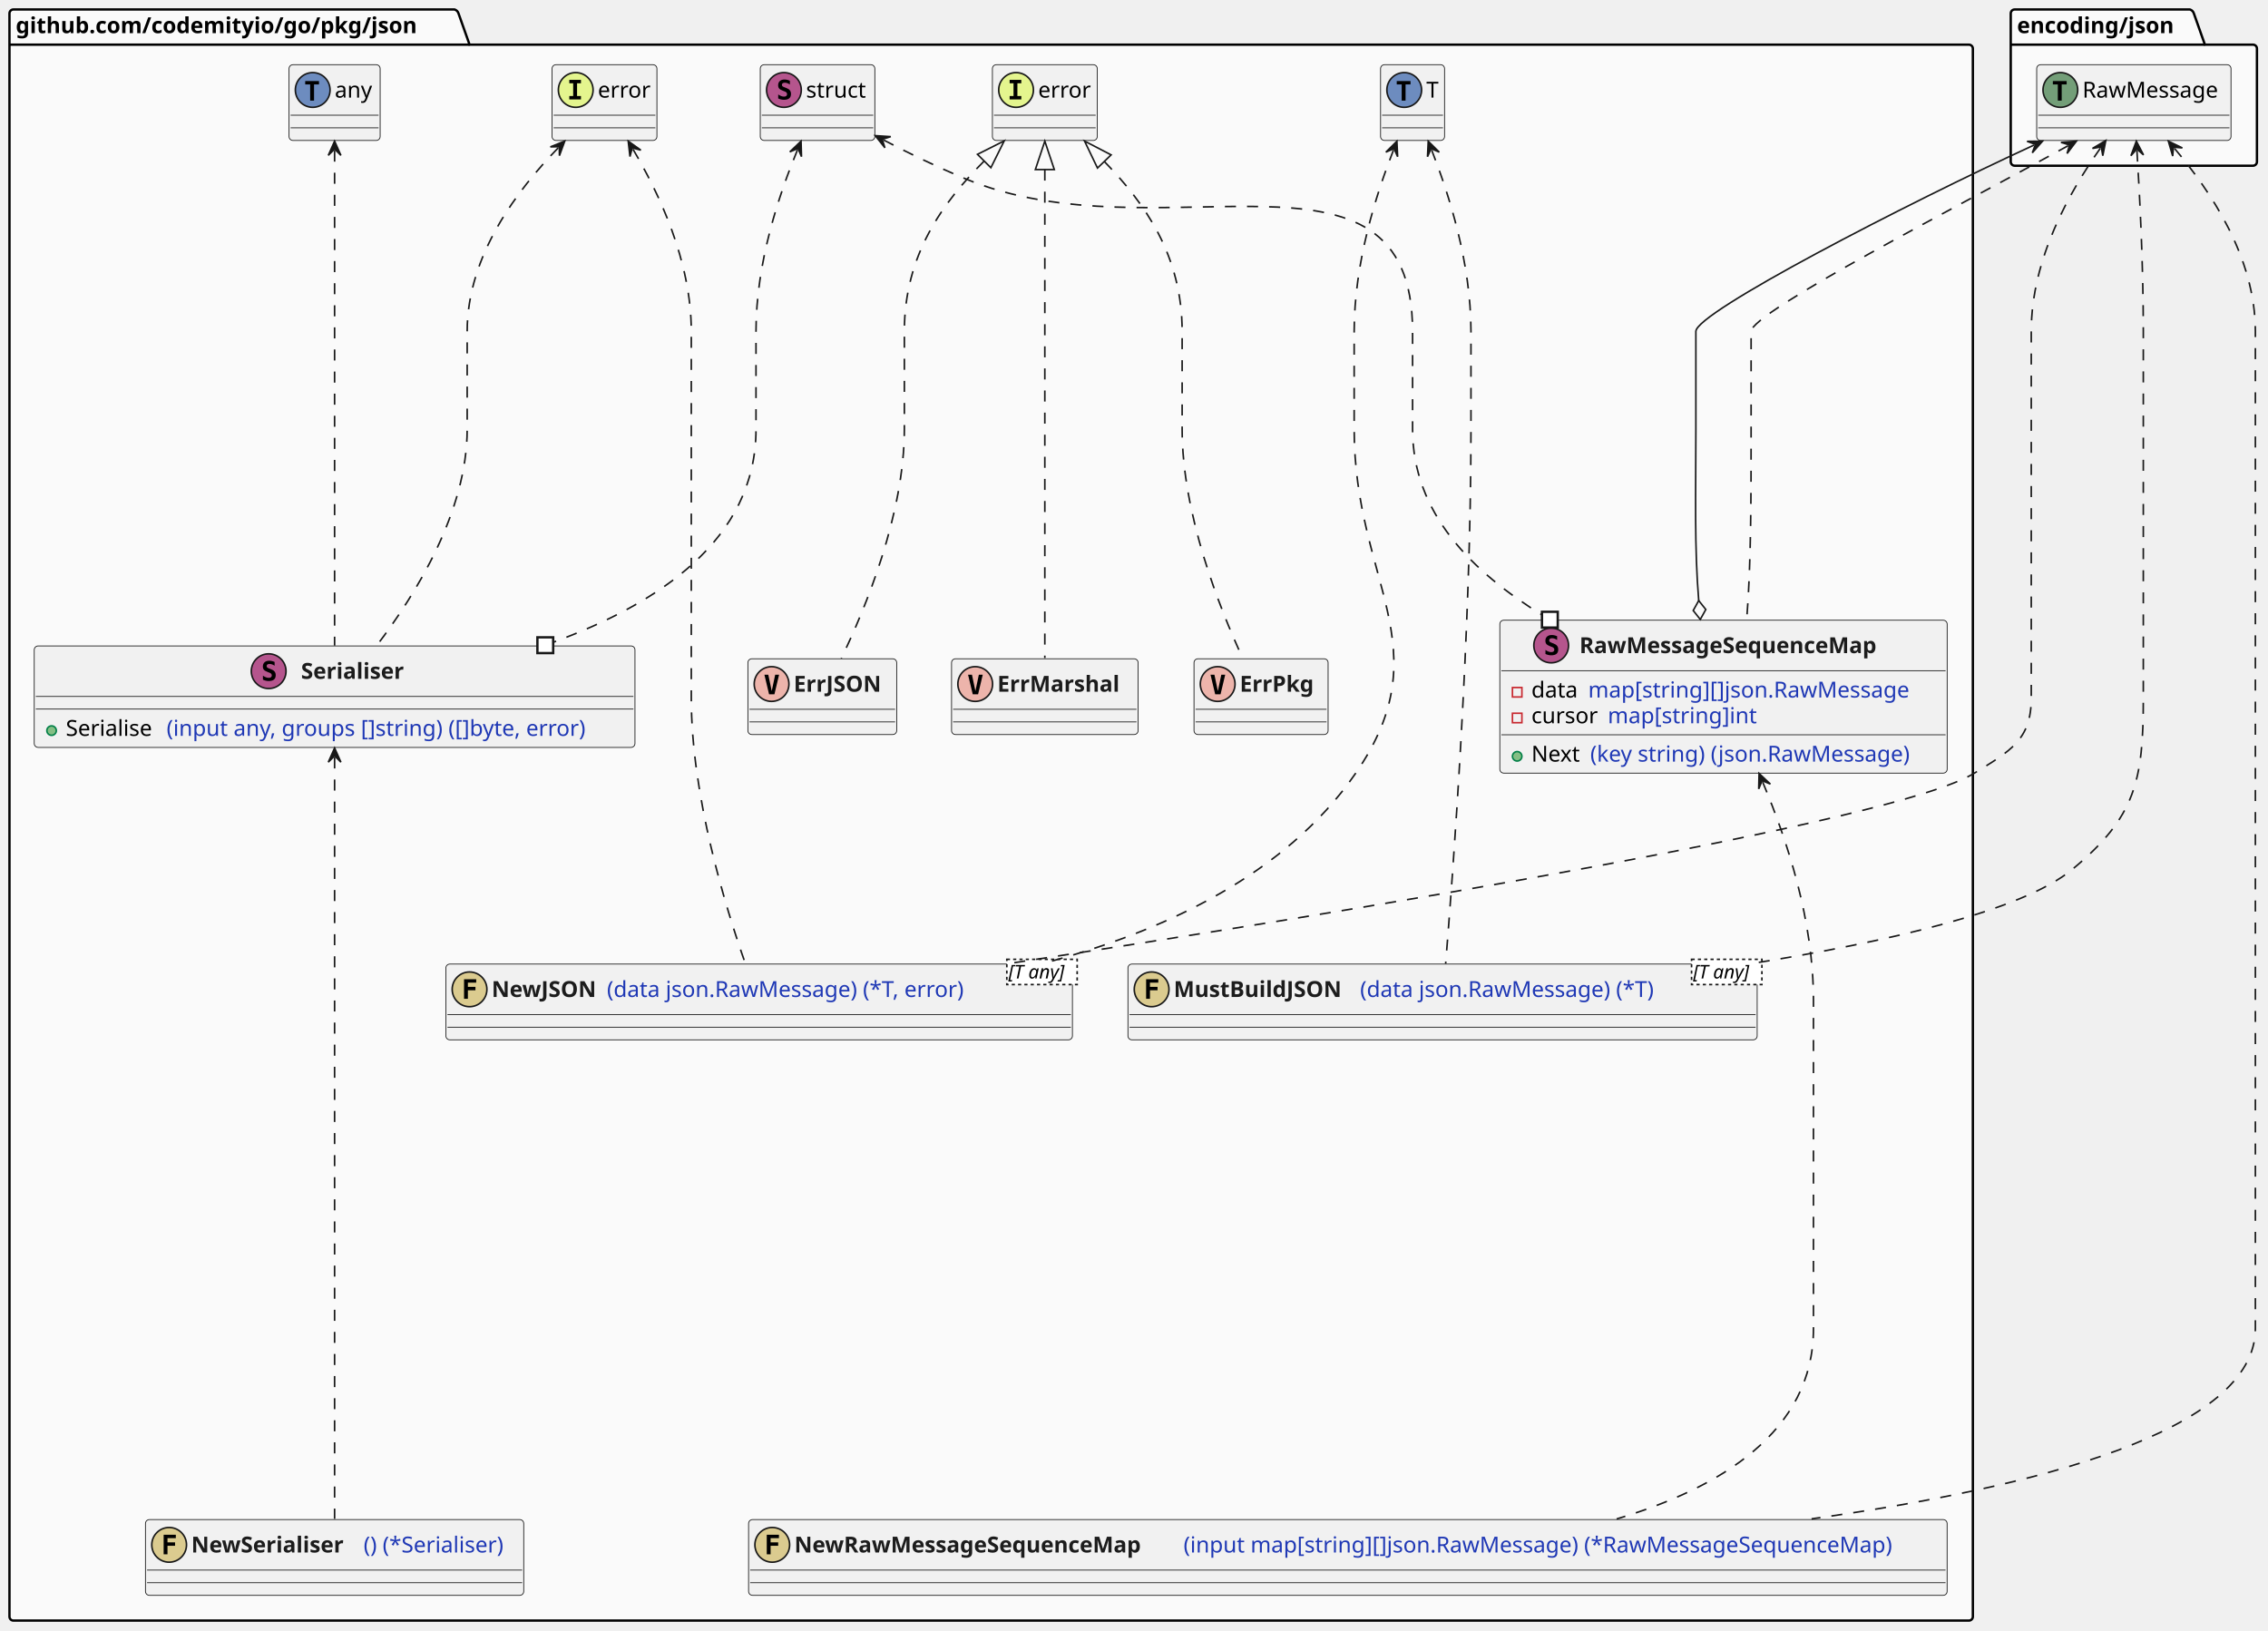
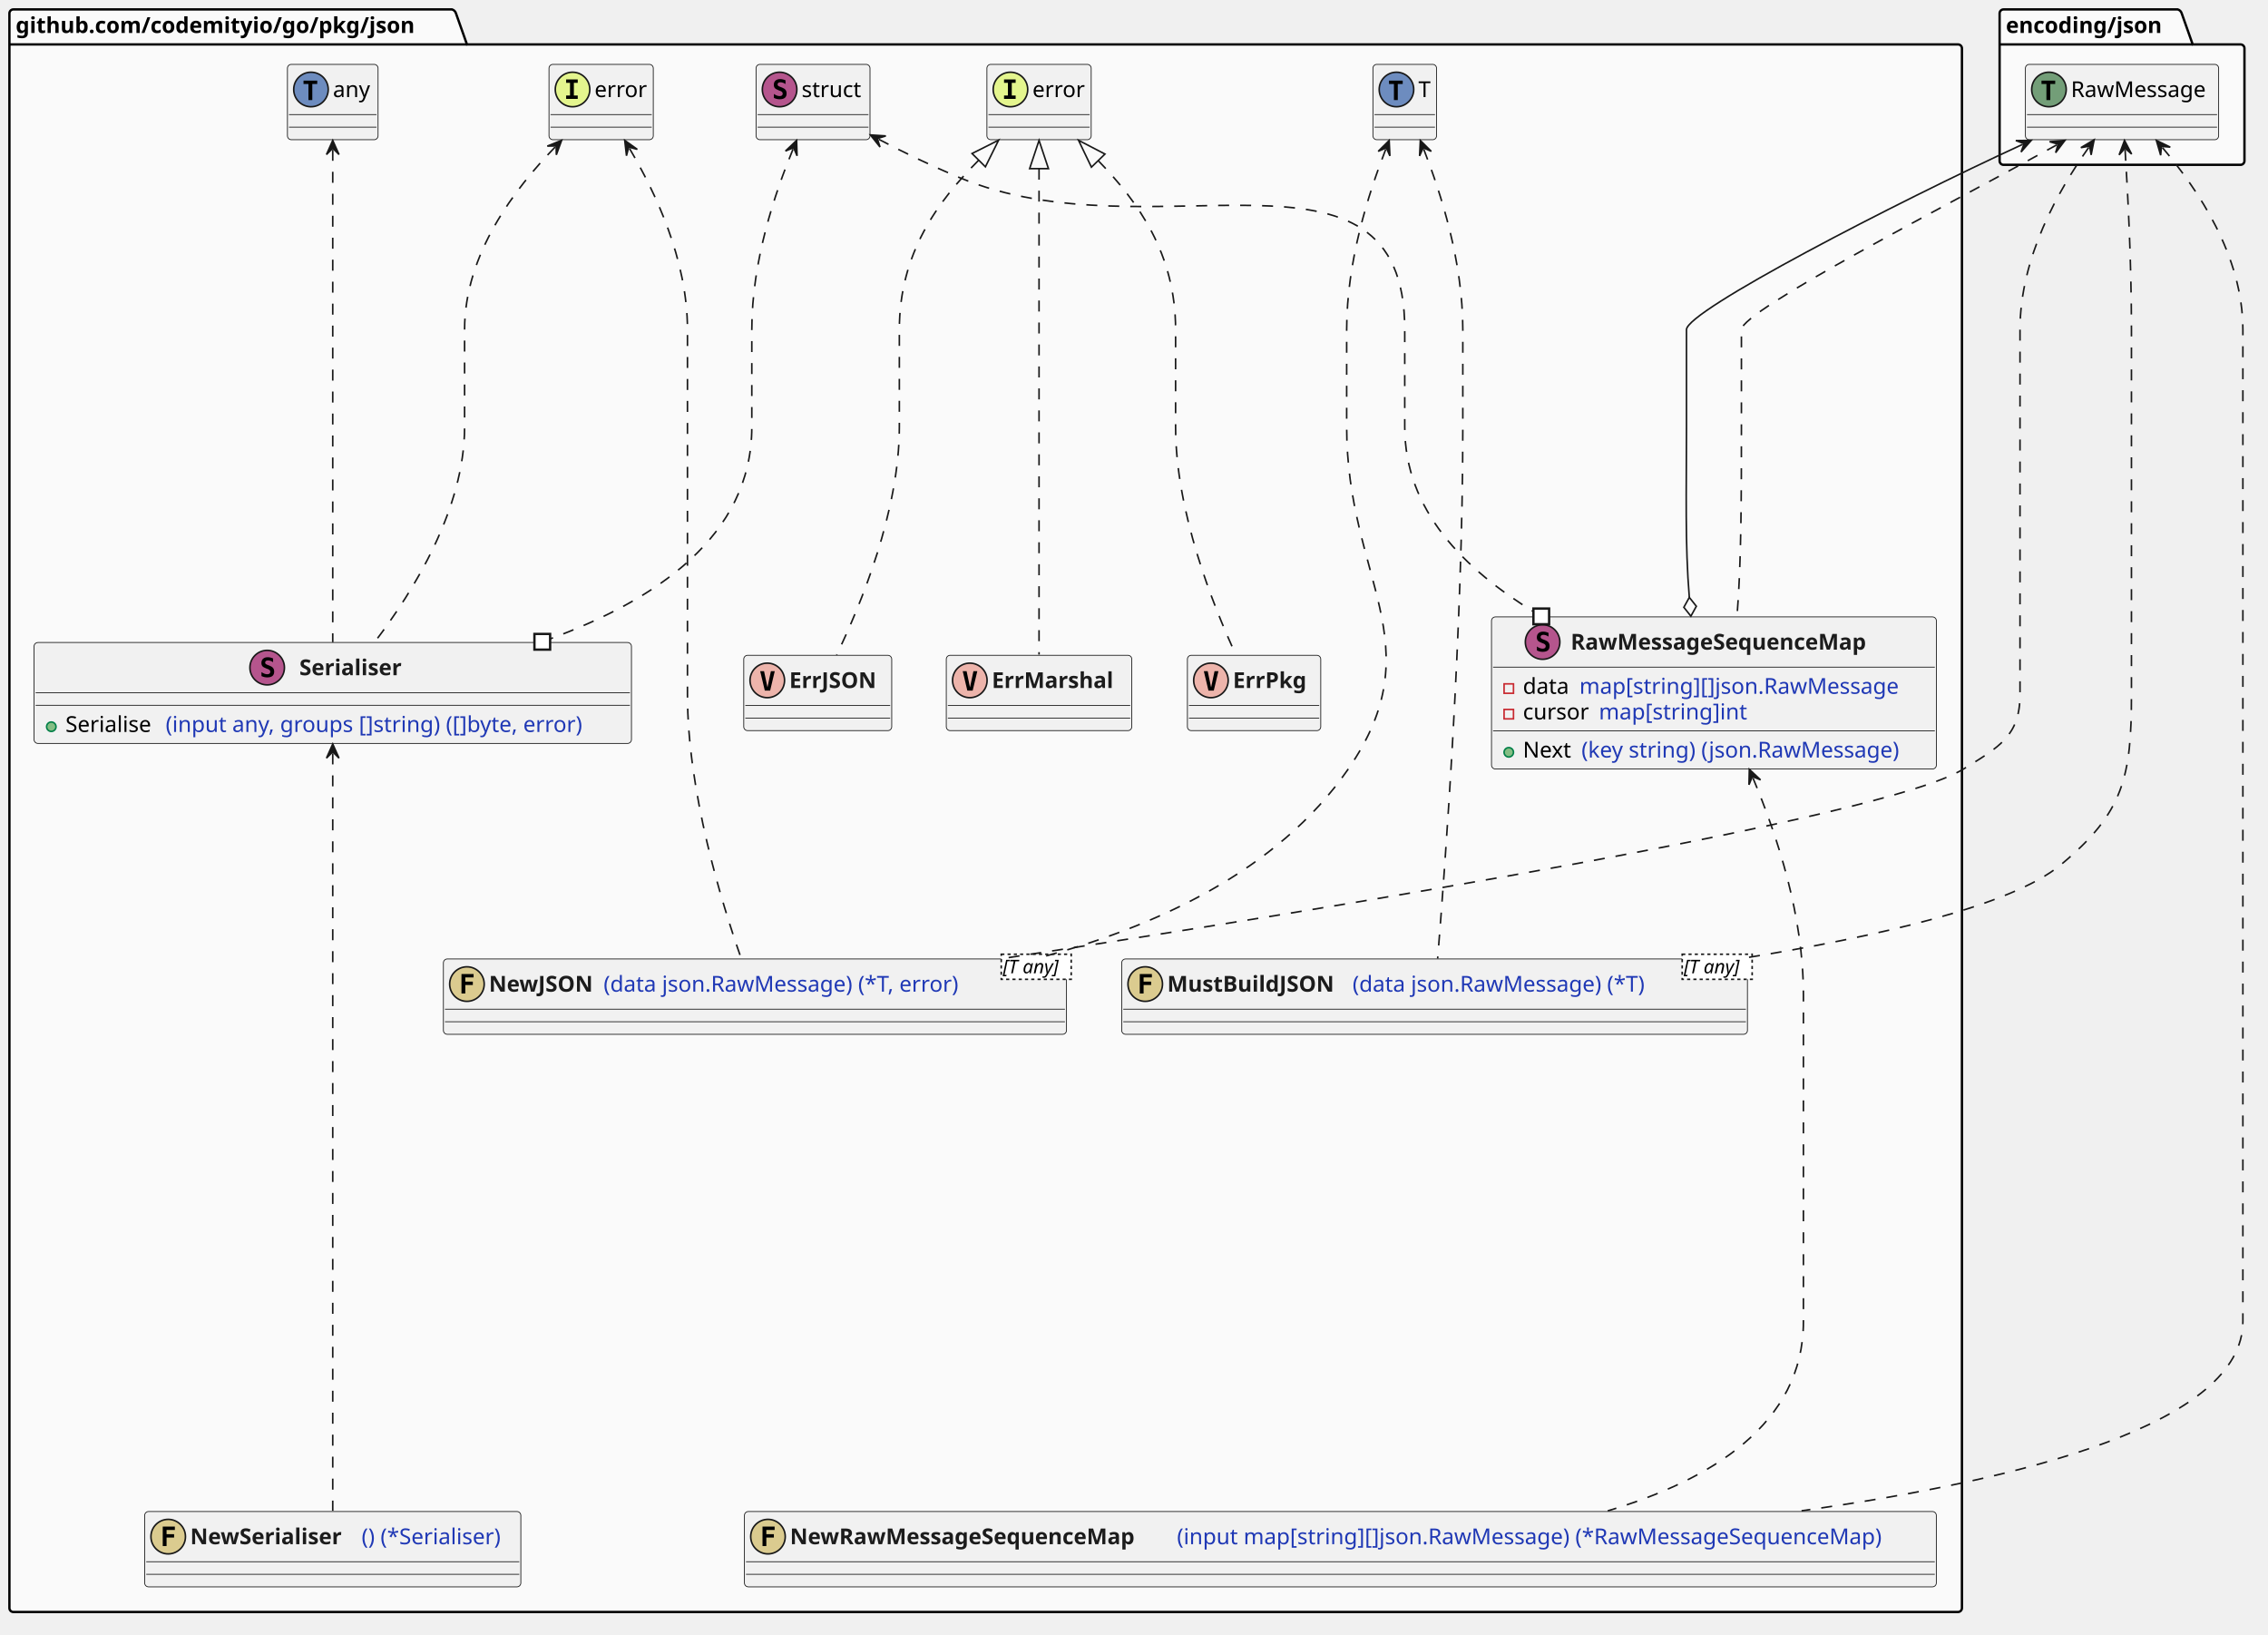
- <svg xmlns="http://www.w3.org/2000/svg" contentStyleType="text/css" data-diagram-type="CLASS" height="1033px" preserveAspectRatio="none" style="width:1437px;height:1033px;background:#FFFFFF;" version="1.1" viewBox="0 0 1437 1033" width="1437px" zoomAndPan="magnify">
+ <svg xmlns="http://www.w3.org/2000/svg" contentStyleType="text/css" data-diagram-type="CLASS" height="1041px" preserveAspectRatio="none" style="width:1445px;height:1041px;background:#FFFFFF;" version="1.1" viewBox="0 0 1445 1041" width="1445px" zoomAndPan="magnify">
  <defs />
  <g>
    <g class="cluster" data-qualified-name="github_com_codemityio_go_pkg_json" data-source-line="7" id="ent0002">
      <path d="M8.5,6 L288.01,6 A3.75,3.75 0 0 1 290.51,8.5 L297.51,28.297 L1247.5,28.297 A2.5,2.5 0 0 1 1250,30.797 L1250,1024.39 A2.5,2.5 0 0 1 1247.5,1026.89 L8.5,1026.89 A2.5,2.5 0 0 1 6,1024.39 L6,8.5 A2.5,2.5 0 0 1 8.5,6" fill="#FAFAFA" style="stroke:#000000;stroke-width:1.5;" />
      <line style="stroke:#000000;stroke-width:1.5;" x1="6" x2="297.51" y1="28.297" y2="28.297" />
-       <text fill="#000000" font-family="sans-serif" font-size="14" font-weight="bold" lengthAdjust="spacing" textLength="278.51" x="10" y="20.995">github.com/codemityio/go/pkg/json</text>
+       <text fill="#000000" font-family="sans-serif" font-size="14" font-weight="700" lengthAdjust="spacing" textLength="278.51" x="10" y="20.995">github.com/codemityio/go/pkg/json</text>
    </g>
    <g class="cluster" data-qualified-name="encoding_json" data-source-line="26" id="ent0013">
      <path d="M1276.5,6 L1387.518,6 A3.75,3.75 0 0 1 1390.018,8.5 L1397.018,28.297 L1427.5,28.297 A2.5,2.5 0 0 1 1430,30.797 L1430,102.5 A2.5,2.5 0 0 1 1427.5,105 L1276.5,105 A2.5,2.5 0 0 1 1274,102.5 L1274,8.5 A2.5,2.5 0 0 1 1276.5,6" fill="#FAFAFA" style="stroke:#000000;stroke-width:1.5;" />
      <line style="stroke:#000000;stroke-width:1.5;" x1="1274" x2="1397.018" y1="28.297" y2="28.297" />
-       <text fill="#000000" font-family="sans-serif" font-size="14" font-weight="bold" lengthAdjust="spacing" textLength="110.018" x="1278" y="20.995">encoding/json</text>
+       <text fill="#000000" font-family="sans-serif" font-size="14" font-weight="700" lengthAdjust="spacing" textLength="110.018" x="1278" y="20.995">encoding/json</text>
    </g>
    <g class="entity" data-qualified-name="github_com_codemityio_go_pkg_json.github_com_codemityio_go_pkg_json_RawMessageSequenceMap" data-source-line="8" id="ent0003">
      <rect fill="#F1F1F1" height="96.891" rx="2.5" ry="2.5" style="stroke:#181818;stroke-width:0.5;" width="283.441" x="950.28" y="393" />
      <ellipse cx="982.83" cy="409" fill="#B5558D" rx="11" ry="11" style="stroke:#181818;stroke-width:1;" />
      <path d="M982.315,409.562 Q980.455,408.859 979.799,408.094 Q979.159,407.312 979.159,406 Q979.159,404.312 980.237,403.344 Q981.315,402.375 983.19,402.375 Q984.049,402.375 984.893,402.578 Q985.752,402.766 986.596,403.156 L986.596,405.547 Q985.815,404.984 984.987,404.703 Q984.174,404.406 983.377,404.406 Q982.502,404.406 982.018,404.766 Q981.549,405.125 981.549,405.781 Q981.549,406.297 981.893,406.641 Q982.237,406.969 983.33,407.375 L984.393,407.781 Q985.877,408.328 986.58,409.234 Q987.299,410.141 987.299,411.516 Q987.299,413.391 986.19,414.312 Q985.08,415.234 982.83,415.234 Q981.909,415.234 980.987,415.016 Q980.065,414.797 979.205,414.375 L979.205,411.844 Q980.174,412.531 981.096,412.875 Q982.018,413.219 982.909,413.219 Q983.815,413.219 984.315,412.812 Q984.815,412.391 984.815,411.656 Q984.815,411.094 984.471,410.688 Q984.143,410.266 983.518,410.016 L982.315,409.562 Z " fill="#000000" />
-       <text fill="#1C1C1C" font-family="sans-serif" font-size="14" font-weight="bold" lengthAdjust="spacing" textLength="212.44" x="1000.731" y="413.847">RawMessageSequenceMap</text>
+       <text fill="#1C1C1C" font-family="sans-serif" font-size="14" font-weight="700" lengthAdjust="spacing" textLength="212.44" x="1000.731" y="413.847">RawMessageSequenceMap</text>
      <line style="stroke:#181818;stroke-width:0.5;" x1="951.28" x2="1232.721" y1="425" y2="425" />
      <g data-visibility-modifier="PRIVATE_FIELD">
        <rect fill="none" height="6" style="stroke:#C82930;stroke-width:1;" width="6" x="958.28" y="435.648" />
      </g>
      <text fill="#000000" font-family="sans-serif" font-size="14" lengthAdjust="spacing" textLength="31.534" x="970.28" y="441.995">data</text>
      <text fill="#1F38B5" font-family="sans-serif" font-size="14" lengthAdjust="spacing" textLength="217.328" x="1006.264" y="441.995">map[string][]json.RawMessage</text>
      <g data-visibility-modifier="PRIVATE_FIELD">
        <rect fill="none" height="6" style="stroke:#C82930;stroke-width:1;" width="6" x="958.28" y="451.945" />
      </g>
      <text fill="#000000" font-family="sans-serif" font-size="14" lengthAdjust="spacing" textLength="43.941" x="970.28" y="458.292">cursor</text>
      <text fill="#1F38B5" font-family="sans-serif" font-size="14" lengthAdjust="spacing" textLength="100.468" x="1018.672" y="458.292">map[string]int</text>
      <line style="stroke:#181818;stroke-width:0.5;" x1="951.28" x2="1232.721" y1="465.594" y2="465.594" />
      <g data-visibility-modifier="PUBLIC_METHOD">
        <ellipse cx="961.28" cy="479.242" fill="#84BE84" rx="3" ry="3" style="stroke:#038048;stroke-width:1;" />
      </g>
      <text fill="#000000" font-family="sans-serif" font-size="14" lengthAdjust="spacing" textLength="32.86" x="970.28" y="482.589">Next</text>
      <text fill="#1F38B5" font-family="sans-serif" font-size="14" lengthAdjust="spacing" textLength="220.131" x="1007.591" y="482.589">(key string) (json.RawMessage)</text>
    </g>
    <g class="entity" data-qualified-name="github_com_codemityio_go_pkg_json.github_com_codemityio_go_pkg_json_Serialiser" data-source-line="13" id="ent0004">
      <rect fill="#F1F1F1" height="64.297" rx="2.5" ry="2.5" style="stroke:#181818;stroke-width:0.5;" width="380.628" x="21.69" y="409.3" />
      <ellipse cx="170.225" cy="425.3" fill="#B5558D" rx="11" ry="11" style="stroke:#181818;stroke-width:1;" />
      <path d="M169.709,425.863 Q167.85,425.159 167.193,424.394 Q166.553,423.613 166.553,422.3 Q166.553,420.613 167.631,419.644 Q168.709,418.675 170.584,418.675 Q171.443,418.675 172.287,418.878 Q173.147,419.066 173.99,419.456 L173.99,421.847 Q173.209,421.284 172.381,421.003 Q171.568,420.706 170.772,420.706 Q169.897,420.706 169.412,421.066 Q168.943,421.425 168.943,422.081 Q168.943,422.597 169.287,422.941 Q169.631,423.269 170.725,423.675 L171.787,424.081 Q173.272,424.628 173.975,425.534 Q174.693,426.441 174.693,427.816 Q174.693,429.691 173.584,430.613 Q172.475,431.534 170.225,431.534 Q169.303,431.534 168.381,431.316 Q167.459,431.097 166.6,430.675 L166.6,428.144 Q167.568,428.831 168.49,429.175 Q169.412,429.519 170.303,429.519 Q171.209,429.519 171.709,429.113 Q172.209,428.691 172.209,427.956 Q172.209,427.394 171.865,426.988 Q171.537,426.566 170.912,426.316 L169.709,425.863 Z " fill="#000000" />
-       <text fill="#1C1C1C" font-family="sans-serif" font-size="14" font-weight="bold" lengthAdjust="spacing" textLength="75.059" x="190.725" y="430.147">Serialiser</text>
+       <text fill="#1C1C1C" font-family="sans-serif" font-size="14" font-weight="700" lengthAdjust="spacing" textLength="75.059" x="190.725" y="430.147">Serialiser</text>
      <line style="stroke:#181818;stroke-width:0.5;" x1="22.69" x2="401.318" y1="441.3" y2="441.3" />
      <line style="stroke:#181818;stroke-width:0.5;" x1="22.69" x2="401.318" y1="449.3" y2="449.3" />
      <g data-visibility-modifier="PUBLIC_METHOD">
        <ellipse cx="32.69" cy="462.948" fill="#84BE84" rx="3" ry="3" style="stroke:#038048;stroke-width:1;" />
      </g>
      <text fill="#000000" font-family="sans-serif" font-size="14" lengthAdjust="spacing" textLength="59.411" x="41.69" y="466.295">Serialise</text>
      <text fill="#1F38B5" font-family="sans-serif" font-size="14" lengthAdjust="spacing" textLength="290.767" x="105.551" y="466.295">(input any, groups []string) ([]byte, error)</text>
    </g>
    <g class="entity" data-qualified-name="github_com_codemityio_go_pkg_json.github_com_codemityio_go_pkg_json_ErrPkg" data-source-line="16" id="ent0005">
      <rect fill="#F1F1F1" height="48" rx="2.5" ry="2.5" style="stroke:#181818;stroke-width:0.5;" width="84.965" x="756.52" y="417.44" />
      <ellipse cx="771.52" cy="433.44" fill="#EDB4AB" rx="11" ry="11" style="stroke:#181818;stroke-width:1;" />
      <path d="M771.629,437.893 L773.817,427.549 L776.286,427.549 L773.332,439.94 L769.942,439.94 L766.989,427.549 L769.457,427.549 L771.629,437.893 Z " fill="#000000" />
-       <text fill="#1C1C1C" font-family="sans-serif" font-size="14" font-weight="bold" lengthAdjust="spacing" textLength="52.965" x="785.52" y="438.287">ErrPkg</text>
+       <text fill="#1C1C1C" font-family="sans-serif" font-size="14" font-weight="700" lengthAdjust="spacing" textLength="52.965" x="785.52" y="438.287">ErrPkg</text>
      <line style="stroke:#181818;stroke-width:0.5;" x1="757.52" x2="840.485" y1="449.44" y2="449.44" />
      <line style="stroke:#181818;stroke-width:0.5;" x1="757.52" x2="840.485" y1="457.44" y2="457.44" />
    </g>
    <g class="entity" data-qualified-name="github_com_codemityio_go_pkg_json.github_com_codemityio_go_pkg_json_ErrJSON" data-source-line="17" id="ent0006">
      <rect fill="#F1F1F1" height="48" rx="2.5" ry="2.5" style="stroke:#181818;stroke-width:0.5;" width="94.282" x="473.86" y="417.44" />
      <ellipse cx="488.86" cy="433.44" fill="#EDB4AB" rx="11" ry="11" style="stroke:#181818;stroke-width:1;" />
      <path d="M488.969,437.893 L491.157,427.549 L493.626,427.549 L490.673,439.94 L487.282,439.94 L484.329,427.549 L486.798,427.549 L488.969,437.893 Z " fill="#000000" />
-       <text fill="#1C1C1C" font-family="sans-serif" font-size="14" font-weight="bold" lengthAdjust="spacing" textLength="62.282" x="502.86" y="438.287">ErrJSON</text>
+       <text fill="#1C1C1C" font-family="sans-serif" font-size="14" font-weight="700" lengthAdjust="spacing" textLength="62.282" x="502.86" y="438.287">ErrJSON</text>
      <line style="stroke:#181818;stroke-width:0.5;" x1="474.86" x2="567.142" y1="449.44" y2="449.44" />
      <line style="stroke:#181818;stroke-width:0.5;" x1="474.86" x2="567.142" y1="457.44" y2="457.44" />
    </g>
    <g class="entity" data-qualified-name="github_com_codemityio_go_pkg_json.github_com_codemityio_go_pkg_json_ErrMarshal" data-source-line="18" id="ent0007">
      <rect fill="#F1F1F1" height="48" rx="2.5" ry="2.5" style="stroke:#181818;stroke-width:0.5;" width="118.201" x="602.9" y="417.44" />
      <ellipse cx="617.9" cy="433.44" fill="#EDB4AB" rx="11" ry="11" style="stroke:#181818;stroke-width:1;" />
      <path d="M618.009,437.893 L620.197,427.549 L622.666,427.549 L619.712,439.94 L616.322,439.94 L613.369,427.549 L615.837,427.549 L618.009,437.893 Z " fill="#000000" />
-       <text fill="#1C1C1C" font-family="sans-serif" font-size="14" font-weight="bold" lengthAdjust="spacing" textLength="86.201" x="631.9" y="438.287">ErrMarshal</text>
+       <text fill="#1C1C1C" font-family="sans-serif" font-size="14" font-weight="700" lengthAdjust="spacing" textLength="86.201" x="631.9" y="438.287">ErrMarshal</text>
      <line style="stroke:#181818;stroke-width:0.5;" x1="603.9" x2="720.101" y1="449.44" y2="449.44" />
      <line style="stroke:#181818;stroke-width:0.5;" x1="603.9" x2="720.101" y1="457.44" y2="457.44" />
    </g>
    <g class="entity" data-qualified-name="github_com_codemityio_go_pkg_json.github_com_codemityio_go_pkg_json_MustBuildJSON" data-source-line="19" id="ent0008">
      <rect fill="#F1F1F1" height="48" rx="2.5" ry="2.5" style="stroke:#181818;stroke-width:0.5;" width="398.682" x="714.66" y="610.89" />
      <ellipse cx="729.66" cy="626.89" fill="#DBCB8F" rx="11" ry="11" style="stroke:#181818;stroke-width:1;" />
      <path d="M733.894,622.656 L728.613,622.656 L728.613,625.327 L733.41,625.327 L733.41,627.484 L728.613,627.484 L728.613,632.89 L726.176,632.89 L726.176,620.499 L733.894,620.499 L733.894,622.656 Z " fill="#000000" />
-       <text fill="#1C1C1C" font-family="sans-serif" font-size="14" font-weight="bold" lengthAdjust="spacing" textLength="118.091" x="743.66" y="631.737">MustBuildJSON</text>
+       <text fill="#1C1C1C" font-family="sans-serif" font-size="14" font-weight="700" lengthAdjust="spacing" textLength="118.091" x="743.66" y="631.737">MustBuildJSON</text>
      <text fill="#1F38B5" font-family="sans-serif" font-size="14" lengthAdjust="spacing" textLength="202.023" x="861.751" y="631.737">(data json.RawMessage) (*T)</text>
      <rect fill="#FFFFFF" height="15.969" style="stroke:#181818;stroke-width:1;stroke-dasharray:2,2;" width="44.568" x="1071.773" y="607.89" />
      <text fill="#000000" font-family="sans-serif" font-size="12" font-style="italic" lengthAdjust="spacing" textLength="42.568" x="1072.773" y="620.029">[T any]</text>
      <line style="stroke:#181818;stroke-width:0.5;" x1="715.66" x2="1112.342" y1="642.89" y2="642.89" />
      <line style="stroke:#181818;stroke-width:0.5;" x1="715.66" x2="1112.342" y1="650.89" y2="650.89" />
    </g>
    <g class="entity" data-qualified-name="github_com_codemityio_go_pkg_json.github_com_codemityio_go_pkg_json_NewJSON" data-source-line="20" id="ent0009">
      <rect fill="#F1F1F1" height="48" rx="2.5" ry="2.5" style="stroke:#181818;stroke-width:0.5;" width="396.993" x="282.5" y="610.89" />
      <ellipse cx="297.5" cy="626.89" fill="#DBCB8F" rx="11" ry="11" style="stroke:#181818;stroke-width:1;" />
      <path d="M301.734,622.656 L296.453,622.656 L296.453,625.327 L301.25,625.327 L301.25,627.484 L296.453,627.484 L296.453,632.89 L294.016,632.89 L294.016,620.499 L301.734,620.499 L301.734,622.656 Z " fill="#000000" />
-       <text fill="#1C1C1C" font-family="sans-serif" font-size="14" font-weight="bold" lengthAdjust="spacing" textLength="73.056" x="311.5" y="631.737">NewJSON</text>
+       <text fill="#1C1C1C" font-family="sans-serif" font-size="14" font-weight="700" lengthAdjust="spacing" textLength="73.056" x="311.5" y="631.737">NewJSON</text>
      <text fill="#1F38B5" font-family="sans-serif" font-size="14" lengthAdjust="spacing" textLength="245.369" x="384.556" y="631.737">(data json.RawMessage) (*T, error)</text>
      <rect fill="#FFFFFF" height="15.969" style="stroke:#181818;stroke-width:1;stroke-dasharray:2,2;" width="44.568" x="637.925" y="607.89" />
      <text fill="#000000" font-family="sans-serif" font-size="12" font-style="italic" lengthAdjust="spacing" textLength="42.568" x="638.925" y="620.029">[T any]</text>
      <line style="stroke:#181818;stroke-width:0.5;" x1="283.5" x2="678.493" y1="642.89" y2="642.89" />
      <line style="stroke:#181818;stroke-width:0.5;" x1="283.5" x2="678.493" y1="650.89" y2="650.89" />
    </g>
    <g class="entity" data-qualified-name="github_com_codemityio_go_pkg_json.github_com_codemityio_go_pkg_json_NewRawMessageSequenceMap" data-source-line="21" id="ent0010">
      <rect fill="#F1F1F1" height="48" rx="2.5" ry="2.5" style="stroke:#181818;stroke-width:0.5;" width="759.392" x="474.3" y="962.89" />
      <ellipse cx="489.3" cy="978.89" fill="#DBCB8F" rx="11" ry="11" style="stroke:#181818;stroke-width:1;" />
      <path d="M493.534,974.656 L488.253,974.656 L488.253,977.327 L493.05,977.327 L493.05,979.484 L488.253,979.484 L488.253,984.89 L485.816,984.89 L485.816,972.499 L493.534,972.499 L493.534,974.656 Z " fill="#000000" />
-       <text fill="#1C1C1C" font-family="sans-serif" font-size="14" font-weight="bold" lengthAdjust="spacing" textLength="246.586" x="503.3" y="983.737">NewRawMessageSequenceMap</text>
+       <text fill="#1C1C1C" font-family="sans-serif" font-size="14" font-weight="700" lengthAdjust="spacing" textLength="246.586" x="503.3" y="983.737">NewRawMessageSequenceMap</text>
      <text fill="#1F38B5" font-family="sans-serif" font-size="14" lengthAdjust="spacing" textLength="480.806" x="749.886" y="983.737">(input map[string][]json.RawMessage) (*RawMessageSequenceMap)</text>
      <line style="stroke:#181818;stroke-width:0.5;" x1="475.3" x2="1232.692" y1="994.89" y2="994.89" />
      <line style="stroke:#181818;stroke-width:0.5;" x1="475.3" x2="1232.692" y1="1002.89" y2="1002.89" />
    </g>
    <g class="entity" data-qualified-name="github_com_codemityio_go_pkg_json.github_com_codemityio_go_pkg_json_NewSerialiser" data-source-line="22" id="ent0011">
      <rect fill="#F1F1F1" height="48" rx="2.5" ry="2.5" style="stroke:#181818;stroke-width:0.5;" width="239.669" x="92.17" y="962.89" />
      <ellipse cx="107.17" cy="978.89" fill="#DBCB8F" rx="11" ry="11" style="stroke:#181818;stroke-width:1;" />
      <path d="M111.404,974.656 L106.123,974.656 L106.123,977.327 L110.92,977.327 L110.92,979.484 L106.123,979.484 L106.123,984.89 L103.686,984.89 L103.686,972.499 L111.404,972.499 L111.404,974.656 Z " fill="#000000" />
-       <text fill="#1C1C1C" font-family="sans-serif" font-size="14" font-weight="bold" lengthAdjust="spacing" textLength="109.204" x="121.17" y="983.737">NewSerialiser</text>
+       <text fill="#1C1C1C" font-family="sans-serif" font-size="14" font-weight="700" lengthAdjust="spacing" textLength="109.204" x="121.17" y="983.737">NewSerialiser</text>
      <text fill="#1F38B5" font-family="sans-serif" font-size="14" lengthAdjust="spacing" textLength="98.465" x="230.374" y="983.737">() (*Serialiser)</text>
      <line style="stroke:#181818;stroke-width:0.5;" x1="93.17" x2="330.839" y1="994.89" y2="994.89" />
      <line style="stroke:#181818;stroke-width:0.5;" x1="93.17" x2="330.839" y1="1002.89" y2="1002.89" />
    </g>
    <g class="entity" data-qualified-name="github_com_codemityio_go_pkg_json._struct" data-source-line="25" id="ent0012">
      <rect fill="#F1F1F1" height="48" rx="2.5" ry="2.5" style="stroke:#181818;stroke-width:0.5;" width="72.599" x="481.7" y="41" />
      <ellipse cx="496.7" cy="57" fill="#B5558D" rx="11" ry="11" style="stroke:#181818;stroke-width:1;" />
      <path d="M496.184,57.562 Q494.325,56.859 493.669,56.094 Q493.028,55.312 493.028,54 Q493.028,52.312 494.106,51.344 Q495.184,50.375 497.059,50.375 Q497.919,50.375 498.762,50.578 Q499.622,50.766 500.466,51.156 L500.466,53.547 Q499.684,52.984 498.856,52.703 Q498.044,52.406 497.247,52.406 Q496.372,52.406 495.887,52.766 Q495.419,53.125 495.419,53.781 Q495.419,54.297 495.762,54.641 Q496.106,54.969 497.2,55.375 L498.262,55.781 Q499.747,56.328 500.45,57.234 Q501.169,58.141 501.169,59.516 Q501.169,61.391 500.059,62.312 Q498.95,63.234 496.7,63.234 Q495.778,63.234 494.856,63.016 Q493.934,62.797 493.075,62.375 L493.075,59.844 Q494.044,60.531 494.966,60.875 Q495.887,61.219 496.778,61.219 Q497.684,61.219 498.184,60.812 Q498.684,60.391 498.684,59.656 Q498.684,59.094 498.341,58.688 Q498.012,58.266 497.387,58.016 L496.184,57.562 Z " fill="#000000" />
      <text fill="#000000" font-family="sans-serif" font-size="14" lengthAdjust="spacing" textLength="40.599" x="510.7" y="61.847">struct</text>
      <line style="stroke:#181818;stroke-width:0.5;" x1="482.7" x2="553.299" y1="73" y2="73" />
      <line style="stroke:#181818;stroke-width:0.5;" x1="482.7" x2="553.299" y1="81" y2="81" />
    </g>
    <g class="entity" data-qualified-name="github_com_codemityio_go_pkg_json._any" data-source-line="33" id="ent0015">
      <rect fill="#F1F1F1" height="48" rx="2.5" ry="2.5" style="stroke:#181818;stroke-width:0.5;" width="57.737" x="183.13" y="41" />
      <ellipse cx="198.13" cy="57" fill="#6D8CBF" rx="11" ry="11" style="stroke:#181818;stroke-width:1;" />
      <path d="M198.974,63.75 L196.521,63.75 L196.521,53.5 L193.38,53.5 L193.38,51.359 L202.114,51.359 L202.114,53.5 L198.974,53.5 L198.974,63.75 Z " fill="#000000" />
      <text fill="#000000" font-family="sans-serif" font-size="14" lengthAdjust="spacing" textLength="25.737" x="212.13" y="61.847">any</text>
      <line style="stroke:#181818;stroke-width:0.5;" x1="184.13" x2="239.867" y1="73" y2="73" />
      <line style="stroke:#181818;stroke-width:0.5;" x1="184.13" x2="239.867" y1="81" y2="81" />
    </g>
    <g class="entity" data-qualified-name="github_com_codemityio_go_pkg_json._error" data-source-line="34" id="ent0016">
      <rect fill="#F1F1F1" height="48" rx="2.5" ry="2.5" style="stroke:#181818;stroke-width:0.5;" width="66.446" x="349.78" y="41" />
      <ellipse cx="364.78" cy="57" fill="#E4F58E" rx="11" ry="11" style="stroke:#181818;stroke-width:1;" />
      <path d="M360.702,52.766 L360.702,50.609 L368.092,50.609 L368.092,52.766 L365.624,52.766 L365.624,60.844 L368.092,60.844 L368.092,63 L360.702,63 L360.702,60.844 L363.171,60.844 L363.171,52.766 L360.702,52.766 Z " fill="#000000" />
      <text fill="#000000" font-family="sans-serif" font-size="14" lengthAdjust="spacing" textLength="34.446" x="378.78" y="61.847">error</text>
      <line style="stroke:#181818;stroke-width:0.5;" x1="350.78" x2="415.226" y1="73" y2="73" />
      <line style="stroke:#181818;stroke-width:0.5;" x1="350.78" x2="415.226" y1="81" y2="81" />
    </g>
    <g class="entity" data-qualified-name="github_com_codemityio_go_pkg_json.error" data-source-line="35" id="ent0017">
      <rect fill="#F1F1F1" height="48" rx="2.5" ry="2.5" style="stroke:#181818;stroke-width:0.5;" width="66.446" x="628.78" y="41" />
      <ellipse cx="643.78" cy="57" fill="#E4F58E" rx="11" ry="11" style="stroke:#181818;stroke-width:1;" />
      <path d="M639.702,52.766 L639.702,50.609 L647.092,50.609 L647.092,52.766 L644.624,52.766 L644.624,60.844 L647.092,60.844 L647.092,63 L639.702,63 L639.702,60.844 L642.171,60.844 L642.171,52.766 L639.702,52.766 Z " fill="#000000" />
      <text fill="#000000" font-family="sans-serif" font-size="14" lengthAdjust="spacing" textLength="34.446" x="657.78" y="61.847">error</text>
      <line style="stroke:#181818;stroke-width:0.5;" x1="629.78" x2="694.226" y1="73" y2="73" />
      <line style="stroke:#181818;stroke-width:0.5;" x1="629.78" x2="694.226" y1="81" y2="81" />
    </g>
    <g class="entity" data-qualified-name="github_com_codemityio_go_pkg_json.github_com_codemityio_go_pkg_json_T" data-source-line="41" id="ent0018">
      <rect fill="#F1F1F1" height="48" rx="2.5" ry="2.5" style="stroke:#181818;stroke-width:0.5;" width="40.552" x="874.72" y="41" />
      <ellipse cx="889.72" cy="57" fill="#6D8CBF" rx="11" ry="11" style="stroke:#181818;stroke-width:1;" />
      <path d="M890.564,63.75 L888.111,63.75 L888.111,53.5 L884.97,53.5 L884.97,51.359 L893.704,51.359 L893.704,53.5 L890.564,53.5 L890.564,63.75 Z " fill="#000000" />
      <text fill="#000000" font-family="sans-serif" font-size="14" lengthAdjust="spacing" textLength="8.552" x="903.72" y="61.847">T</text>
      <line style="stroke:#181818;stroke-width:0.5;" x1="875.72" x2="914.272" y1="73" y2="73" />
      <line style="stroke:#181818;stroke-width:0.5;" x1="875.72" x2="914.272" y1="81" y2="81" />
    </g>
    <g class="entity" data-qualified-name="encoding_json.encoding_json_RawMessage" data-source-line="27" id="ent0014">
      <rect fill="#F1F1F1" height="48" rx="2.5" ry="2.5" style="stroke:#181818;stroke-width:0.5;" width="123.116" x="1290.44" y="41" />
      <ellipse cx="1305.44" cy="57" fill="#739E78" rx="11" ry="11" style="stroke:#181818;stroke-width:1;" />
      <path d="M1306.284,63.75 L1303.831,63.75 L1303.831,53.5 L1300.69,53.5 L1300.69,51.359 L1309.424,51.359 L1309.424,53.5 L1306.284,53.5 L1306.284,63.75 Z " fill="#000000" />
      <text fill="#000000" font-family="sans-serif" font-size="14" lengthAdjust="spacing" textLength="91.116" x="1319.44" y="61.847">RawMessage</text>
      <line style="stroke:#181818;stroke-width:0.5;" x1="1291.44" x2="1412.556" y1="73" y2="73" />
      <line style="stroke:#181818;stroke-width:0.5;" x1="1291.44" x2="1412.556" y1="81" y2="81" />
    </g>
    <g class="link" data-entity-1="ent0012" data-entity-2="ent0003" data-link-type="dependency" data-source-line="52" id="lnk20">
      <path codeLine="52" d="M559.867,88.731 C576.787,97.581 591.99,105 611,113 C733.93,164.76 895,76.62 895,210 C895,210 895,210 895,272 C895,325.1 932.596,362.43 977.716,390.05" fill="none" id="_struct-github_com_codemityio_go_pkg_json_RawMessageSequenceMap" style="stroke:#181818;stroke-width:1;stroke-dasharray:7,7;" />
      <polygon fill="#181818" points="554.55,85.95,560.671,93.666,558.981,88.267,564.379,86.577,554.55,85.95" style="stroke:#181818;stroke-width:1;" />
      <rect fill="#FFFFFF" height="10" style="stroke:#181818;stroke-width:1.5;" width="10" x="976.98" y="387.66" />
    </g>
    <g class="link" data-entity-1="ent0014" data-entity-2="ent0003" data-link-type="aggregation" data-source-line="53" id="lnk22">
      <path codeLine="53" d="M1288.73,91.93 C1207.04,129.55 1074.5,197.97 1074.5,210 C1074.5,210 1074.5,210 1074.5,272 C1074.5,312.65 1073.506,346.861 1076.306,380.561" fill="none" id="encoding_json_RawMessage-github_com_codemityio_go_pkg_json_RawMessageSequenceMap" style="stroke:#181818;stroke-width:1;" />
      <polygon fill="#181818" points="1294.18,89.42,1284.332,89.551,1289.638,91.511,1287.678,96.818,1294.18,89.42" style="stroke:#181818;stroke-width:1;" />
      <polygon fill="none" points="1077.3,392.52,1080.79,386.209,1076.306,380.561,1072.817,386.872,1077.3,392.52" style="stroke:#181818;stroke-width:1;" />
    </g>
    <g class="link" data-entity-1="ent0014" data-entity-2="ent0003" data-link-type="dependency" data-source-line="54" id="lnk24">
      <path codeLine="54" d="M1310.397,92.319 C1242.237,129.939 1109.5,197.97 1109.5,210 C1109.5,210 1109.5,210 1109.5,272 C1109.5,312.65 1109.5,358.82 1106.7,392.52" fill="none" id="encoding_json_RawMessage-backto-github_com_codemityio_go_pkg_json_RawMessageSequenceMap" style="stroke:#181818;stroke-width:1;stroke-dasharray:7,7;" />
      <polygon fill="#181818" points="1315.65,89.42,1305.838,90.267,1311.273,91.836,1309.703,97.271,1315.65,89.42" style="stroke:#181818;stroke-width:1;" />
    </g>
    <g class="link" data-entity-1="ent0012" data-entity-2="ent0004" data-link-type="dependency" data-source-line="55" id="lnk26">
      <path codeLine="55" d="M505.267,94.969 C493.717,123.039 479,166.23 479,210 C479,210 479,210 479,272 C479,342.15 416.942,382.532 350.192,407.112" fill="none" id="_struct-github_com_codemityio_go_pkg_json_Serialiser" style="stroke:#181818;stroke-width:1;stroke-dasharray:7,7;" />
      <polygon fill="#181818" points="507.55,89.42,500.426,96.221,505.647,94.044,507.824,99.265,507.55,89.42" style="stroke:#181818;stroke-width:1;" />
      <rect fill="#FFFFFF" height="10" style="stroke:#181818;stroke-width:1.5;" width="10" x="340.5" y="403.84" />
    </g>
    <g class="link" data-entity-1="ent0015" data-entity-2="ent0004" data-link-type="dependency" data-source-line="56" id="lnk28">
      <path codeLine="56" d="M212,95.44 C212,123.94 212,167.5 212,210 C212,210 212,210 212,272 C212,319.81 212,375.26 212,409.09" fill="none" id="_any-backto-github_com_codemityio_go_pkg_json_Serialiser" style="stroke:#181818;stroke-width:1;stroke-dasharray:7,7;" />
      <polygon fill="#181818" points="212,89.44,208,98.44,212,94.44,216,98.44,212,89.44" style="stroke:#181818;stroke-width:1;" />
    </g>
    <g class="link" data-entity-1="ent0016" data-entity-2="ent0004" data-link-type="dependency" data-source-line="57" id="lnk30">
      <path codeLine="57" d="M353.666,93.69 C327.966,120.23 296,161.81 296,210 C296,210 296,210 296,272 C296,324.12 263.39,376.68 238.81,408.9" fill="none" id="_error-backto-github_com_codemityio_go_pkg_json_Serialiser" style="stroke:#181818;stroke-width:1;stroke-dasharray:7,7;" />
      <polygon fill="#181818" points="357.84,89.38,348.706,93.063,354.362,92.972,354.453,98.628,357.84,89.38" style="stroke:#181818;stroke-width:1;" />
    </g>
    <g class="link" data-entity-1="ent0017" data-entity-2="ent0005" data-link-type="extension" data-source-line="58" id="lnk32">
      <path codeLine="58" d="M699.682,102.311 C725.382,128.851 749,161.81 749,210 C749,210 749,210 749,272 C749,325.69 772.63,385.17 787.4,417.11" fill="none" id="error-backto-github_com_codemityio_go_pkg_json_ErrPkg" style="stroke:#181818;stroke-width:1;stroke-dasharray:7,7;" />
      <polygon fill="none" points="687.16,89.38,695.371,106.485,703.992,98.137,687.16,89.38" style="stroke:#181818;stroke-width:1;" />
    </g>
    <g class="link" data-entity-1="ent0017" data-entity-2="ent0006" data-link-type="extension" data-source-line="59" id="lnk34">
      <path codeLine="59" d="M623.566,102.032 C597.276,128.462 573,161.51 573,210 C573,210 573,210 573,272 C573,325.87 548.42,385.28 533.06,417.16" fill="none" id="error-backto-github_com_codemityio_go_pkg_json_ErrJSON" style="stroke:#181818;stroke-width:1;stroke-dasharray:7,7;" />
      <polygon fill="none" points="636.26,89.27,619.312,97.8,627.82,106.263,636.26,89.27" style="stroke:#181818;stroke-width:1;" />
    </g>
    <g class="link" data-entity-1="ent0017" data-entity-2="ent0007" data-link-type="extension" data-source-line="60" id="lnk36">
      <path codeLine="60" d="M662,107.44 C662,135.94 662,167.5 662,210 C662,210 662,210 662,272 C662,323.76 662,384.47 662,417.01" fill="none" id="error-backto-github_com_codemityio_go_pkg_json_ErrMarshal" style="stroke:#181818;stroke-width:1;stroke-dasharray:7,7;" />
      <polygon fill="none" points="662,89.44,656,107.44,668,107.44,662,89.44" style="stroke:#181818;stroke-width:1;" />
    </g>
    <g class="link" data-entity-1="ent0014" data-entity-2="ent0008" data-link-type="dependency" data-source-line="61" id="lnk38">
      <path codeLine="61" d="M1353.952,95.418 C1355.722,123.909 1358,167.46 1358,210 C1358,210 1358,210 1358,442.44 C1358,494.63 1353.2,517.62 1313,550.89 C1281.11,577.28 1195.03,596.88 1110.95,610.39" fill="none" id="encoding_json_RawMessage-backto-github_com_codemityio_go_pkg_json_MustBuildJSON" style="stroke:#181818;stroke-width:1;stroke-dasharray:7,7;" />
      <polygon fill="#181818" points="1353.58,89.43,1350.146,98.661,1353.89,94.42,1358.13,98.165,1353.58,89.43" style="stroke:#181818;stroke-width:1;" />
    </g>
    <g class="link" data-entity-1="ent0018" data-entity-2="ent0008" data-link-type="dependency" data-source-line="62" id="lnk40">
      <path codeLine="62" d="M907.099,95.06 C918.059,123.18 932,166.38 932,210 C932,210 932,210 932,272 C932,400.01 920.63,553.18 915.96,610.62" fill="none" id="github_com_codemityio_go_pkg_json_T-backto-github_com_codemityio_go_pkg_json_MustBuildJSON" style="stroke:#181818;stroke-width:1;stroke-dasharray:7,7;" />
      <polygon fill="#181818" points="904.92,89.47,904.461,99.308,906.736,94.129,911.915,96.403,904.92,89.47" style="stroke:#181818;stroke-width:1;" />
    </g>
    <g class="link" data-entity-1="ent0014" data-entity-2="ent0009" data-link-type="dependency" data-source-line="63" id="lnk42">
      <path codeLine="63" d="M1330.782,93.913 C1311.532,121.203 1287,163.92 1287,210 C1287,210 1287,210 1287,442.44 C1287,468.91 1273.52,475.98 1251,489.89 C1199.69,521.58 849.83,578.49 639.76,610.45" fill="none" id="encoding_json_RawMessage-backto-github_com_codemityio_go_pkg_json_NewJSON" style="stroke:#181818;stroke-width:1;stroke-dasharray:7,7;" />
      <polygon fill="#181818" points="1334.24,89.01,1325.784,94.059,1331.358,93.096,1332.321,98.67,1334.24,89.01" style="stroke:#181818;stroke-width:1;" />
    </g>
    <g class="link" data-entity-1="ent0018" data-entity-2="ent0009" data-link-type="dependency" data-source-line="64" id="lnk44">
      <path codeLine="64" d="M882.901,95.06 C871.941,123.18 858,166.38 858,210 C858,210 858,210 858,272 C858,368.84 913.95,410.15 859,489.89 C813.97,555.23 735.04,590.95 660.92,610.46" fill="none" id="github_com_codemityio_go_pkg_json_T-backto-github_com_codemityio_go_pkg_json_NewJSON" style="stroke:#181818;stroke-width:1;stroke-dasharray:7,7;" />
      <polygon fill="#181818" points="885.08,89.47,878.085,96.403,883.264,94.129,885.539,99.308,885.08,89.47" style="stroke:#181818;stroke-width:1;" />
    </g>
    <g class="link" data-entity-1="ent0016" data-entity-2="ent0009" data-link-type="dependency" data-source-line="65" id="lnk46">
      <path codeLine="65" d="M401.073,94.581 C417.353,122.241 438,165.04 438,210 C438,210 438,210 438,442.44 C438,504.27 459.61,574.66 472.19,610.39" fill="none" id="_error-backto-github_com_codemityio_go_pkg_json_NewJSON" style="stroke:#181818;stroke-width:1;stroke-dasharray:7,7;" />
      <polygon fill="#181818" points="398.03,89.41,399.148,99.195,400.566,93.719,406.042,95.137,398.03,89.41" style="stroke:#181818;stroke-width:1;" />
    </g>
    <g class="link" data-entity-1="ent0014" data-entity-2="ent0010" data-link-type="dependency" data-source-line="66" id="lnk48">
      <path codeLine="66" d="M1377.733,94.013 C1400.493,120.943 1429,162.94 1429,210 C1429,210 1429,210 1429,841.89 C1429,906.79 1289.43,942.69 1147.82,962.42" fill="none" id="encoding_json_RawMessage-backto-github_com_codemityio_go_pkg_json_NewRawMessageSequenceMap" style="stroke:#181818;stroke-width:1;stroke-dasharray:7,7;" />
      <polygon fill="#181818" points="1373.86,89.43,1376.614,98.886,1377.088,93.249,1382.725,93.722,1373.86,89.43" style="stroke:#181818;stroke-width:1;" />
    </g>
    <g class="link" data-entity-1="ent0003" data-entity-2="ent0010" data-link-type="dependency" data-source-line="67" id="lnk50">
      <path codeLine="67" d="M1116.847,495.594 C1132.777,533.644 1149,583.26 1149,633.89 C1149,633.89 1149,633.89 1149,841.89 C1149,907.29 1089.73,942.99 1024.32,962.48" fill="none" id="github_com_codemityio_go_pkg_json_RawMessageSequenceMap-backto-github_com_codemityio_go_pkg_json_NewRawMessageSequenceMap" style="stroke:#181818;stroke-width:1;stroke-dasharray:7,7;" />
      <polygon fill="#181818" points="1114.53,490.06,1114.316,499.906,1116.461,494.672,1121.695,496.817,1114.53,490.06" style="stroke:#181818;stroke-width:1;" />
    </g>
    <g class="link" data-entity-1="ent0004" data-entity-2="ent0011" data-link-type="dependency" data-source-line="68" id="lnk52">
      <path codeLine="68" d="M212,479.95 C212,517.89 212,577.55 212,633.89 C212,633.89 212,633.89 212,841.89 C212,884.39 212,933.95 212,962.44" fill="none" id="github_com_codemityio_go_pkg_json_Serialiser-backto-github_com_codemityio_go_pkg_json_NewSerialiser" style="stroke:#181818;stroke-width:1;stroke-dasharray:7,7;" />
      <polygon fill="#181818" points="212,473.95,208,482.95,212,478.95,216,482.95,212,473.95" style="stroke:#181818;stroke-width:1;" />
    </g>
  </g>
</svg>
